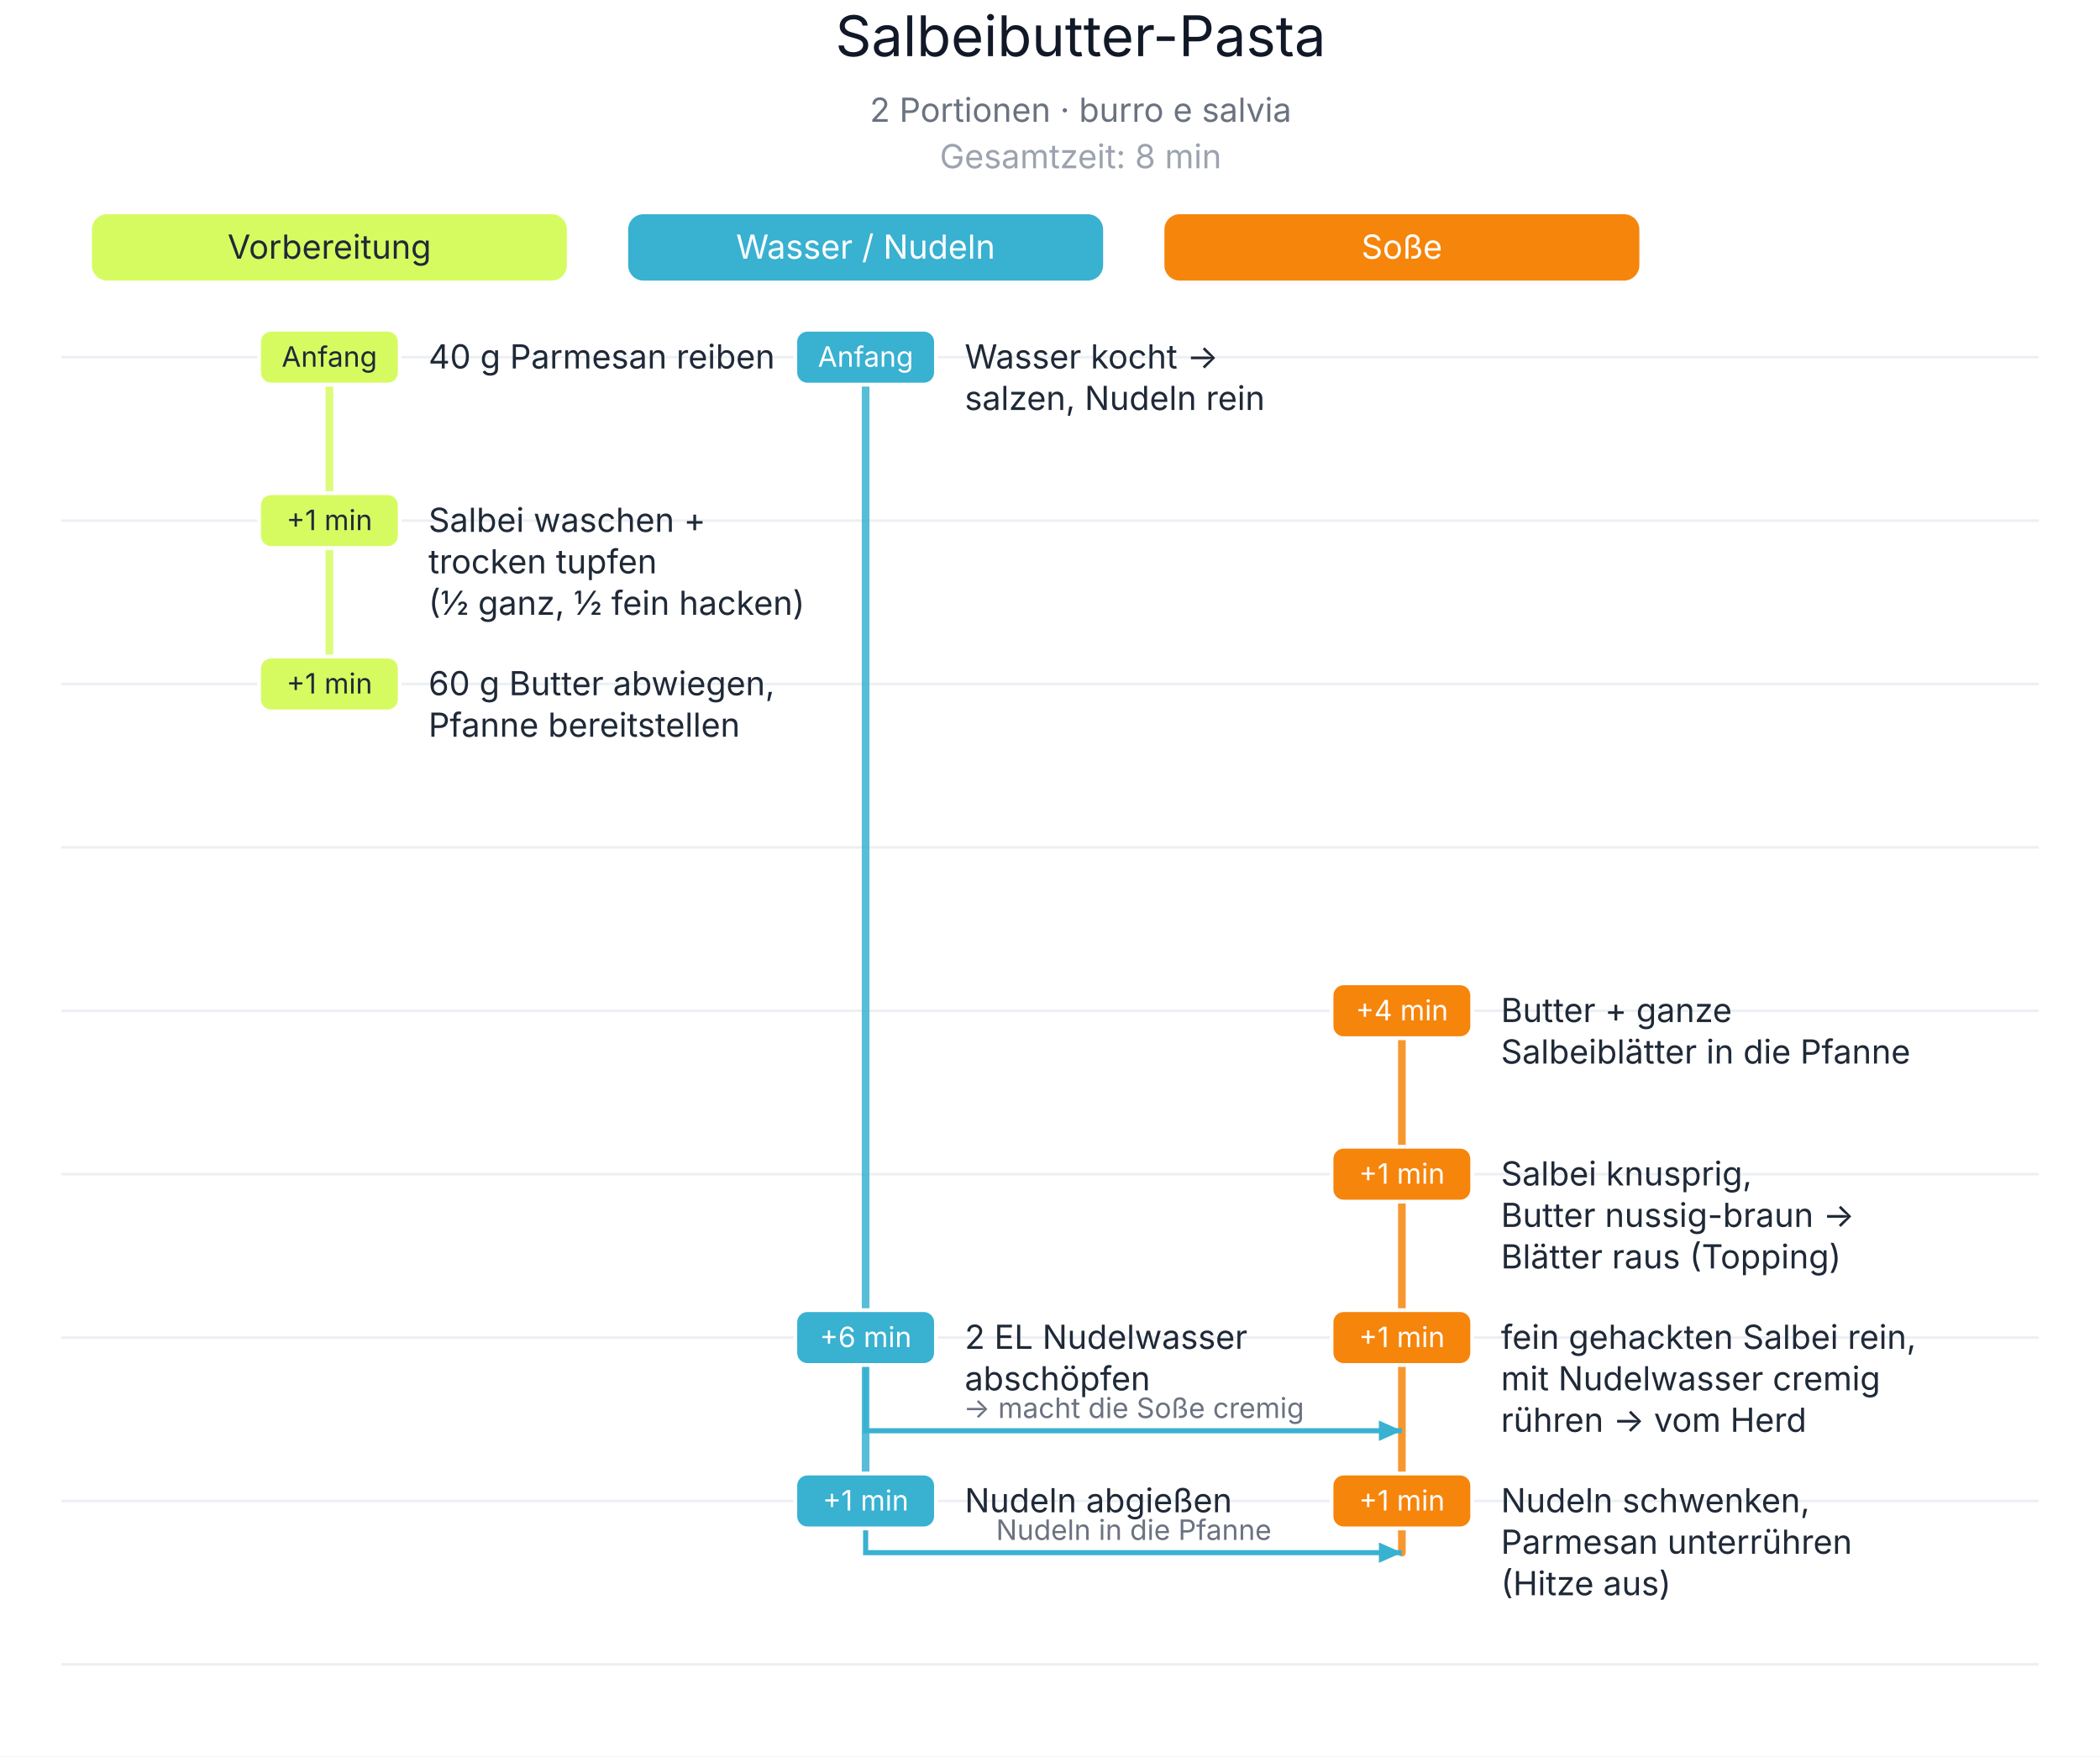
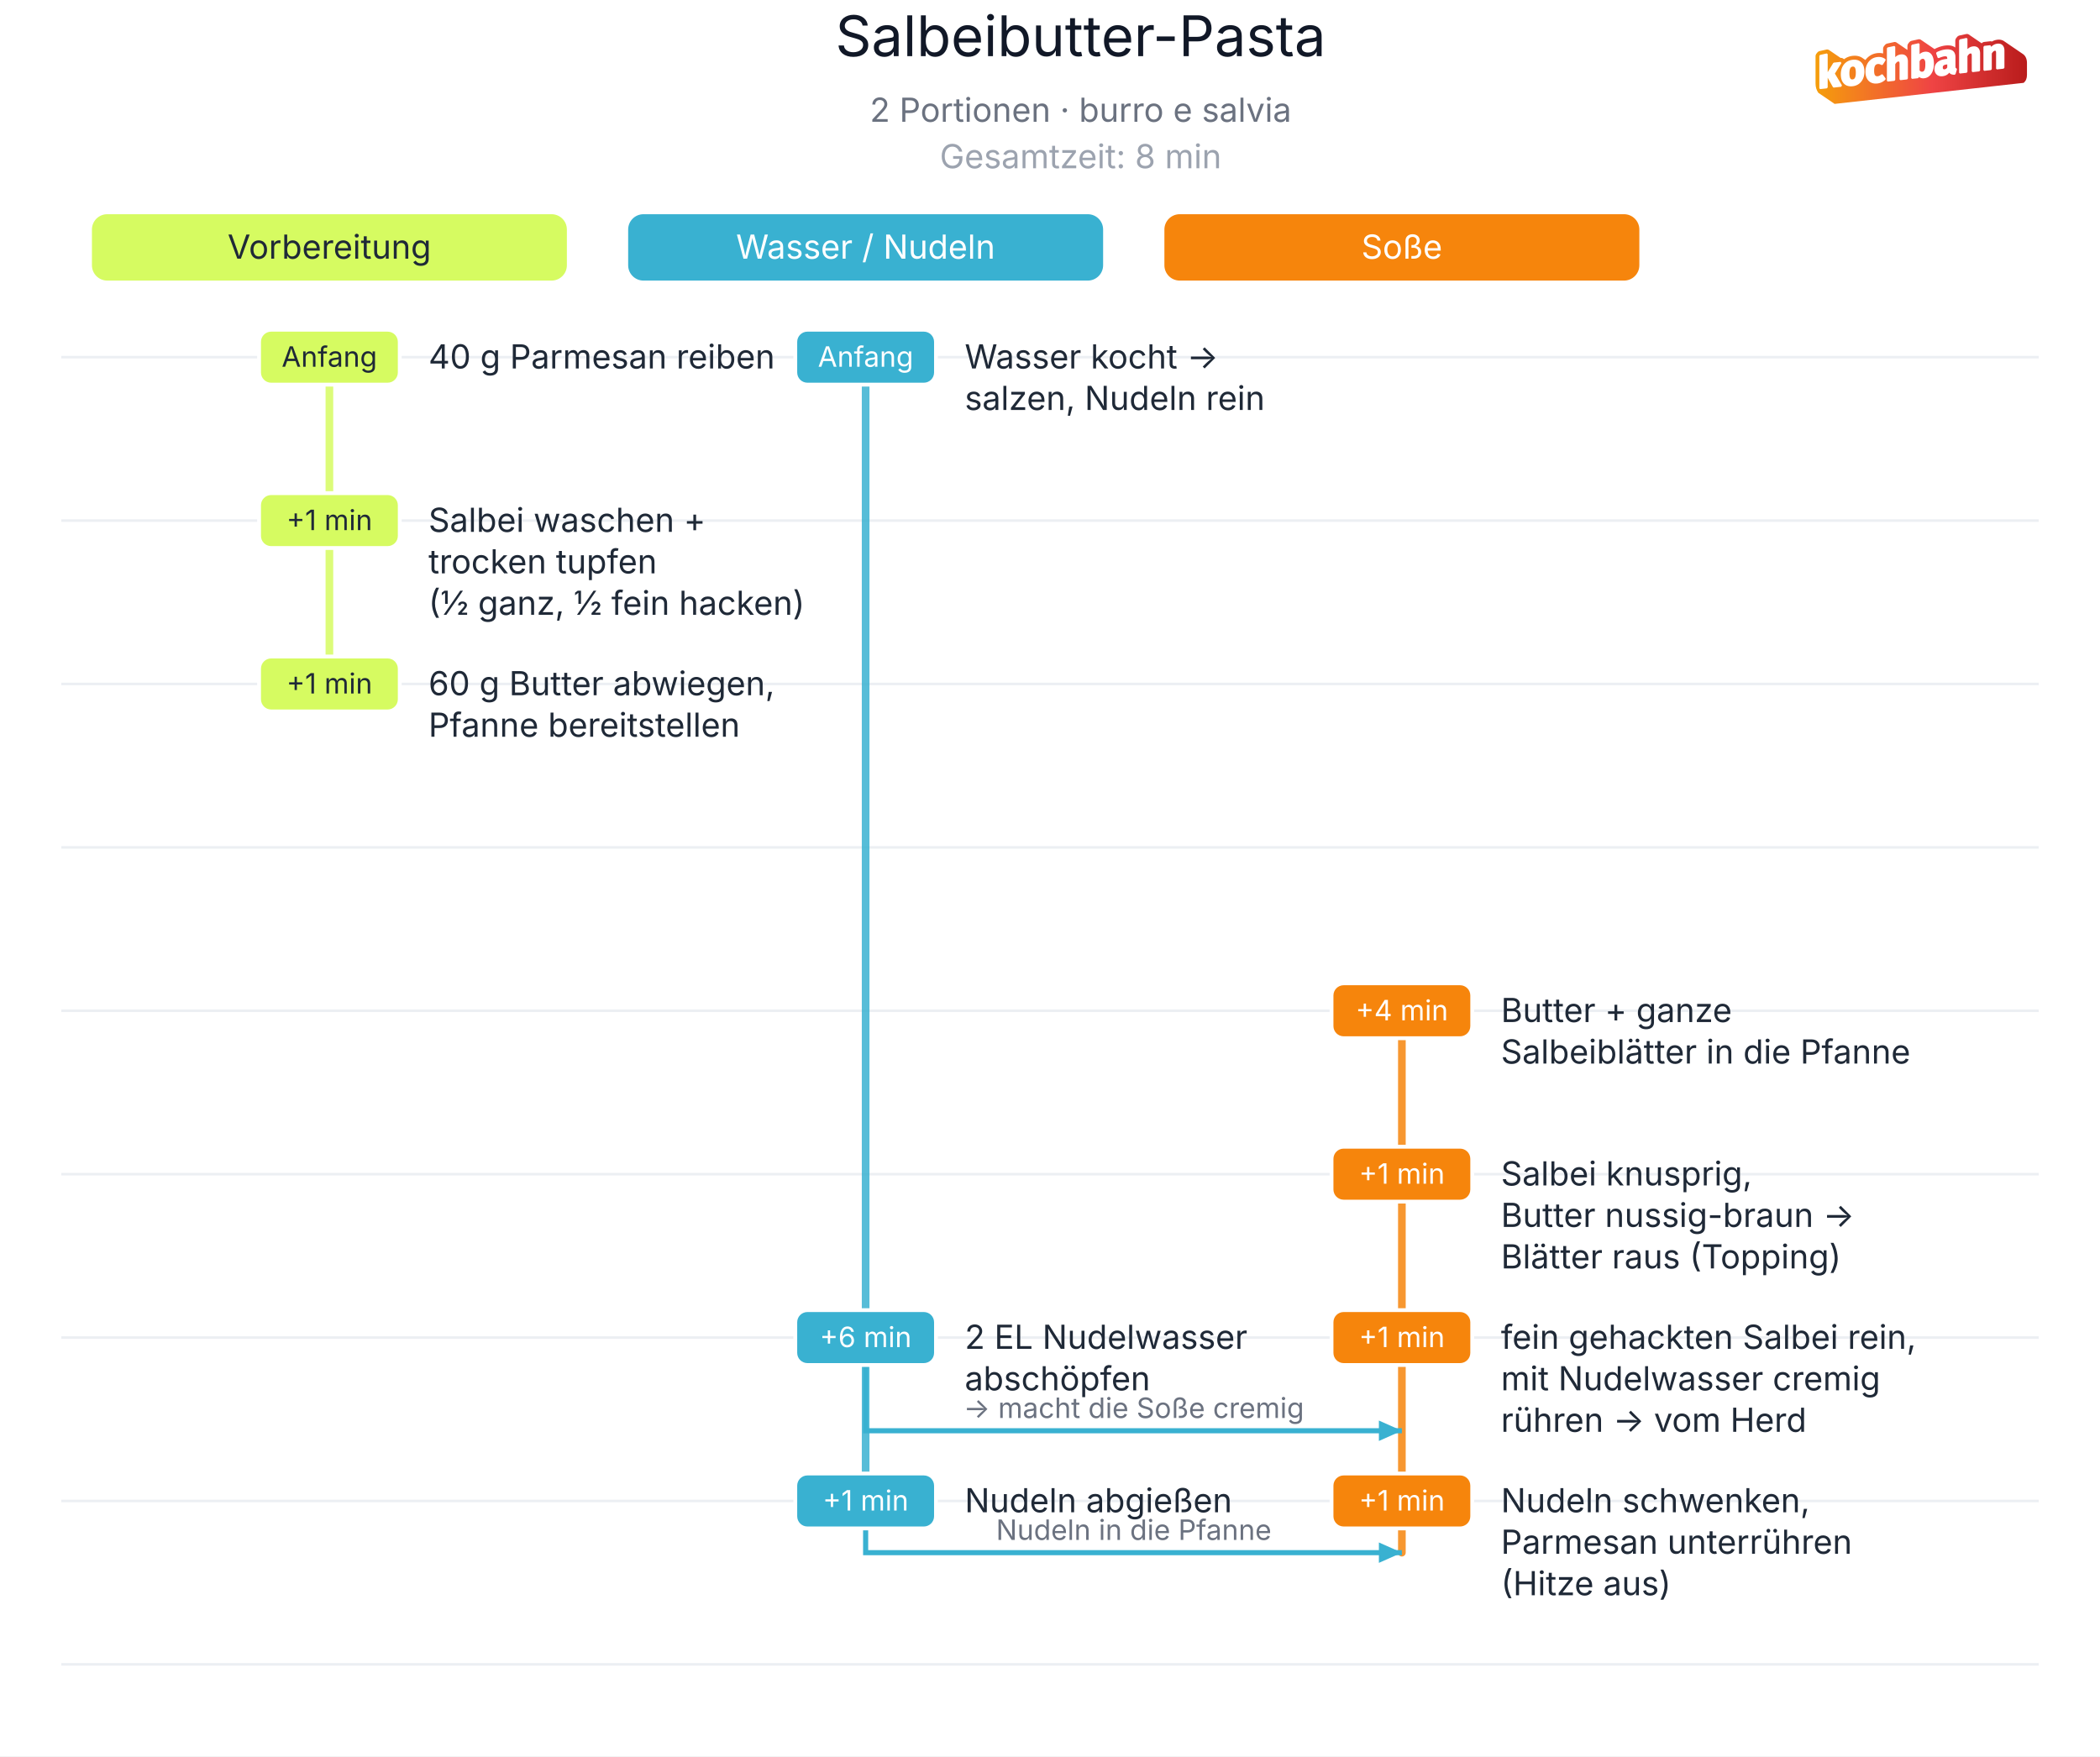
<svg xmlns="http://www.w3.org/2000/svg" width="822.4" height="687.9" viewBox="0 0 822.4 687.9" font-family="Inter, 'Helvetica Neue', Arial, sans-serif">
  <rect width="822.4" height="687.9" fill="#ffffff" />
  <line x1="24" y1="139.9" x2="798.4" y2="139.9" stroke="#eceff3" stroke-width="1" />
  <line x1="24" y1="203.9" x2="798.4" y2="203.9" stroke="#eceff3" stroke-width="1" />
  <line x1="24" y1="267.9" x2="798.4" y2="267.9" stroke="#eceff3" stroke-width="1" />
  <line x1="24" y1="331.9" x2="798.4" y2="331.9" stroke="#eceff3" stroke-width="1" />
  <line x1="24" y1="395.9" x2="798.4" y2="395.9" stroke="#eceff3" stroke-width="1" />
  <line x1="24" y1="459.9" x2="798.4" y2="459.9" stroke="#eceff3" stroke-width="1" />
  <line x1="24" y1="523.9" x2="798.4" y2="523.9" stroke="#eceff3" stroke-width="1" />
  <line x1="24" y1="587.9" x2="798.4" y2="587.9" stroke="#eceff3" stroke-width="1" />
  <line x1="24" y1="651.9" x2="798.4" y2="651.9" stroke="#eceff3" stroke-width="1" />
  <line x1="129" y1="139.9" x2="129" y2="267.9" stroke="#d6fb61" stroke-width="3" stroke-linecap="round" opacity="0.85" />
  <line x1="339" y1="139.9" x2="339" y2="587.9" stroke="#39b1d1" stroke-width="3" stroke-linecap="round" opacity="0.85" />
  <line x1="549" y1="395.9" x2="549" y2="608.15" stroke="#f6850c" stroke-width="3" stroke-linecap="round" opacity="0.85" />
  <path d="M 339 523.9 L 339 560.4 L 549 560.4" fill="none" stroke="#39b1d1" stroke-width="2" />
  <polygon points="549,560.4 540,564.4 540,556.4" fill="#39b1d1" />
  <path d="M 339 587.9 L 339 608.15 L 549 608.15" fill="none" stroke="#39b1d1" stroke-width="2" />
  <polygon points="549,608.15 540,612.15 540,604.15" fill="#39b1d1" />
  <rect x="100.7" y="128.4" width="56.6" height="23" rx="4" fill="#ffffff" />
  <rect x="102.2" y="129.9" width="53.6" height="20" rx="4" fill="#d6fb61" />
  <text x="129" y="143.64" text-anchor="middle" font-size="11" fill="#1f2937">Anfang</text>
  <rect x="100.7" y="192.4" width="56.6" height="23" rx="4" fill="#ffffff" />
  <rect x="102.2" y="193.9" width="53.6" height="20" rx="4" fill="#d6fb61" />
  <text x="129" y="207.64" text-anchor="middle" font-size="11" fill="#1f2937">+1 min</text>
  <rect x="100.7" y="256.4" width="56.6" height="23" rx="4" fill="#ffffff" />
  <rect x="102.2" y="257.9" width="53.6" height="20" rx="4" fill="#d6fb61" />
  <text x="129" y="271.64" text-anchor="middle" font-size="11" fill="#1f2937">+1 min</text>
  <rect x="310.7" y="128.4" width="56.6" height="23" rx="4" fill="#ffffff" />
  <rect x="312.2" y="129.9" width="53.6" height="20" rx="4" fill="#39b1d1" />
  <text x="339" y="143.64" text-anchor="middle" font-size="11" fill="#ffffff">Anfang</text>
  <rect x="310.7" y="512.4" width="56.6" height="23" rx="4" fill="#ffffff" />
  <rect x="312.2" y="513.9" width="53.6" height="20" rx="4" fill="#39b1d1" />
  <text x="339" y="527.64" text-anchor="middle" font-size="11" fill="#ffffff">+6 min</text>
  <rect x="310.7" y="576.4" width="56.6" height="23" rx="4" fill="#ffffff" />
  <rect x="312.2" y="577.9" width="53.6" height="20" rx="4" fill="#39b1d1" />
  <text x="339" y="591.64" text-anchor="middle" font-size="11" fill="#ffffff">+1 min</text>
  <rect x="520.7" y="384.4" width="56.6" height="23" rx="4" fill="#ffffff" />
  <rect x="522.2" y="385.9" width="53.6" height="20" rx="4" fill="#f6850c" />
  <text x="549" y="399.64" text-anchor="middle" font-size="11" fill="#ffffff">+4 min</text>
  <rect x="520.7" y="448.4" width="56.6" height="23" rx="4" fill="#ffffff" />
  <rect x="522.2" y="449.9" width="53.6" height="20" rx="4" fill="#f6850c" />
  <text x="549" y="463.64" text-anchor="middle" font-size="11" fill="#ffffff">+1 min</text>
  <rect x="520.7" y="512.4" width="56.6" height="23" rx="4" fill="#ffffff" />
  <rect x="522.2" y="513.9" width="53.6" height="20" rx="4" fill="#f6850c" />
  <text x="549" y="527.64" text-anchor="middle" font-size="11" fill="#ffffff">+1 min</text>
  <rect x="520.7" y="576.4" width="56.6" height="23" rx="4" fill="#ffffff" />
  <rect x="522.2" y="577.9" width="53.6" height="20" rx="4" fill="#f6850c" />
  <text x="549" y="591.64" text-anchor="middle" font-size="11" fill="#ffffff">+1 min</text>
  <rect x="36" y="83.9" width="186" height="26" rx="6" fill="#d6fb61" />
  <text x="129" y="101.32" text-anchor="middle" font-size="13" fill="#1f2937">Vorbereitung</text>
  <rect x="246" y="83.9" width="186" height="26" rx="6" fill="#39b1d1" />
  <text x="339" y="101.32" text-anchor="middle" font-size="13" fill="#ffffff">Wasser / Nudeln</text>
  <rect x="456" y="83.9" width="186" height="26" rx="6" fill="#f6850c" />
  <text x="549" y="101.32" text-anchor="middle" font-size="13" fill="#ffffff">Soße</text>
  <text x="423.2" y="22" text-anchor="middle" font-size="22" fill="#111827">Salbeibutter-Pasta</text>
  <text x="423.2" y="47.7" text-anchor="middle" font-size="13" fill="#6b7280">2 Portionen · burro e salvia</text>
  <text x="423.2" y="65.9" text-anchor="middle" font-size="13" fill="#9ca3af">Gesamtzeit: 8 min</text>
  <text x="167.8" y="144.32" text-anchor="start" font-size="13" fill="#1f2937">40 g Parmesan reiben</text>
  <text x="167.8" y="208.32" text-anchor="start" font-size="13" fill="#1f2937">Salbei waschen +<tspan x="167.8" dy="16.25">trocken tupfen</tspan>
    <tspan x="167.8" dy="16.25">(½ ganz, ½ fein hacken)</tspan>
  </text>
  <text x="167.8" y="272.32" text-anchor="start" font-size="13" fill="#1f2937">60 g Butter abwiegen,<tspan x="167.8" dy="16.25">Pfanne bereitstellen</tspan>
  </text>
  <text x="377.8" y="144.32" text-anchor="start" font-size="13" fill="#1f2937">Wasser kocht →<tspan x="377.8" dy="16.25">salzen, Nudeln rein</tspan>
  </text>
  <text x="377.8" y="528.32" text-anchor="start" font-size="13" fill="#1f2937">2 EL Nudelwasser<tspan x="377.8" dy="16.25">abschöpfen</tspan>
  </text>
  <text x="444" y="555.4" text-anchor="middle" font-size="11" fill="#6b7280">→ macht die Soße cremig</text>
  <text x="377.8" y="592.32" text-anchor="start" font-size="13" fill="#1f2937">Nudeln abgießen</text>
  <text x="444" y="603.15" text-anchor="middle" font-size="11" fill="#6b7280">Nudeln in die Pfanne</text>
  <text x="587.8" y="400.32" text-anchor="start" font-size="13" fill="#1f2937">Butter + ganze<tspan x="587.8" dy="16.25">Salbeiblätter in die Pfanne</tspan>
  </text>
  <text x="587.8" y="464.32" text-anchor="start" font-size="13" fill="#1f2937">Salbei knusprig,<tspan x="587.8" dy="16.25">Butter nussig-braun →</tspan>
    <tspan x="587.8" dy="16.25">Blätter raus (Topping)</tspan>
  </text>
  <text x="587.8" y="528.32" text-anchor="start" font-size="13" fill="#1f2937">fein gehackten Salbei rein,<tspan x="587.8" dy="16.25">mit Nudelwasser cremig</tspan>
    <tspan x="587.8" dy="16.25">rühren → vom Herd</tspan>
  </text>
  <text x="587.8" y="592.32" text-anchor="start" font-size="13" fill="#1f2937">Nudeln schwenken,<tspan x="587.8" dy="16.25">Parmesan unterrühren</tspan>
    <tspan x="587.8" dy="16.25">(Hitze aus)</tspan>
  </text>
+   <svg x="706.4" y="4" width="92" height="46" viewBox="0 0 423.333 211.667" preserveAspectRatio="xMaxYMin meet" overflow="visible">
+     <path d="M21.167 132.239Q21.167 141.532 26.196 148.846L55.517 168.85L396.267 130.903Q402.167 125.906 402.167 116.612V95.336L402.167 95.301L402.165 95.064L402.16 94.807L402.102 93.36L402.068 92.891L401.926 91.548L401.856 91.051L401.633 89.805L401.519 89.285L401.218 88.13L401.054 87.594L400.676 86.525L400.457 85.983L400.003 84.994L399.725 84.457L399.197 83.546L398.86 83.028L398.256 82.193L397.864 81.707L397.183 80.947L396.922 80.673L396.764 80.518L396.486 80.262L395.723 79.602L395.226 79.217L394.403 78.648L360.629 55.605L360.089 55.274L359.206 54.794L358.636 54.523L357.691 54.134L357.105 53.927L356.096 53.63L355.508 53.488L354.433 53.284L353.855 53.203L352.71 53.095L352.155 53.067L350.935 53.059L350.41 53.077L349.109 53.173L348.821 53.2L348.593 53.227L348.315 53.265L347.003 53.475L346.513 53.571L345.25 53.867L344.745 54.006L343.529 54.388L343.016 54.57L341.844 55.037L341.331 55.264L340.2 55.817L339.696 56.087L338.979 56.506L338.53 56.303L337.575 56.049L336.58 55.949L335.714 55.999L325.226 57.167L324.423 57.296L323.498 57.58L322.605 57.99L321.762 58.518L320.984 59.156L320.531 59.634L297.154 43.686L296.293 43.251L295.366 42.959L294.393 42.816L293.396 42.826L292.542 42.966L280.534 45.564L279.634 45.811L278.617 46.264L277.664 46.871L276.797 47.615L276.149 48.352L274.783 50.072L274.209 50.871L273.675 51.89L273.291 52.966L273.067 54.074L273.017 55.024V67.24L272.703 67.026L271.83 66.43L271.33 66.125L270.369 65.602L269.864 65.357L268.811 64.907L268.313 64.721L267.161 64.346L266.679 64.211L265.423 63.915L264.963 63.825L263.594 63.61L263.161 63.558L261.67 63.429L261.267 63.408L259.644 63.371L259.271 63.373L257.505 63.435L257.162 63.456L255.242 63.623L254.904 63.661L253.163 63.902L252.822 63.958L250.948 64.315L250.626 64.384L248.645 64.858L248.345 64.937L246.249 65.538L246.1 65.582L245.987 65.617L245.834 65.666L243.817 66.342L243.53 66.444L241.536 67.206L241.252 67.321L239.281 68.169L239.001 68.297L237.051 69.233L236.302 69.635L236.301 69.635L235.646 70.106L210.869 53.203L210.003 52.77L209.071 52.481L208.093 52.343L207.091 52.359L206.234 52.504L194.227 55.181L193.331 55.433L192.32 55.89L191.373 56.498L190.513 57.242L189.87 57.978L188.513 59.696L187.944 60.493L187.414 61.508L187.034 62.581L186.811 63.684L186.762 64.629V71.624L167.049 58.175L166.188 57.74L165.261 57.448L164.288 57.305L163.291 57.316L162.437 57.455L150.429 60.053L149.529 60.3L148.512 60.754L147.559 61.36L146.692 62.104L146.044 62.841L144.678 64.561L144.104 65.36L143.57 66.379L143.186 67.455L142.962 68.563L142.912 69.513V77.986L142.613 77.904L141.955 77.743L141.615 77.67L140.283 77.423L139.839 77.358L138.439 77.201L138.007 77.168L136.534 77.105L136.117 77.1L134.569 77.134L134.17 77.155L132.54 77.289L132.271 77.317L131.664 77.391L131.382 77.432L129.88 77.681L129.461 77.764L128.016 78.097L127.584 78.211L126.191 78.626L125.751 78.772L124.408 79.268L123.965 79.449L122.669 80.025L122.226 80.239L120.975 80.896L120.54 81.143L119.333 81.882L118.91 82.159L117.744 82.98L117.492 83.164L117.213 83.378L116.973 83.569L115.851 84.497L115.474 84.828L114.417 85.819L114.057 86.178L113.065 87.231L112.726 87.614L111.796 88.733L111.483 89.135L111.022 89.764L105.386 85.919L104.331 85.249L103.919 85.01L102.808 84.424L102.379 84.22L101.209 83.719L100.771 83.551L99.539 83.136L99.097 83.005L97.802 82.675L97.361 82.58L96 82.338L95.566 82.277L94.134 82.126L93.712 82.095L92.205 82.037L91.798 82.034L90.212 82.072L89.824 82.093L88.153 82.232L87.908 82.257L87.41 82.317L87.157 82.352L85.596 82.6L85.195 82.676L83.7 83.004L83.283 83.11L81.852 83.518L81.423 83.655L80.051 84.14L79.615 84.311L78.299 84.873L77.859 85.079L76.598 85.718L76.16 85.957L74.95 86.673L74.521 86.946L73.359 87.739L73.101 87.923L72.821 88.131L72.584 88.315L70.793 87.094L70.004 86.604L69.145 86.244L68.232 86.019L67.283 85.934L66.46 85.984L66.317 86L45.274 71.644L44.408 71.211L43.476 70.922L42.498 70.785L41.496 70.801L40.639 70.946L28.632 73.622L27.736 73.874L26.725 74.331L25.778 74.939L24.918 75.683L24.275 76.42L22.918 78.138L22.349 78.935L21.819 79.95L21.439 81.022L21.216 82.126L21.167 83.071z" fill="url(#d0)" />
+     <path d="M28.006 140.771L29.526 142.177L41.534 140.84L43.053 139.095V121.709L52.586 138.787L53.921 139.46L67.448 137.954L68.761 135.438L56.025 114.242L67.711 95.408L66.46 93.075L54.225 94.438L52.963 95.275L43.053 111.663V79.294L41.371 77.915L29.364 80.591L28.006 82.309zM66.688 115.505L66.69 115.854L66.748 117.738L66.89 119.512L67.111 121.184L67.408 122.758L67.78 124.24L68.225 125.636L68.741 126.948L69.327 128.181L69.984 129.338L70.711 130.421L71.509 131.433L72.378 132.374L72.613 132.604L73.566 133.451L74.572 134.211L75.632 134.885L76.747 135.474L77.92 135.978L79.151 136.396L80.445 136.727L81.803 136.971L83.231 137.123L84.731 137.183L86.308 137.146L87.967 137.008L88.465 136.948L90.027 136.701L91.521 136.372L92.952 135.964L94.324 135.478L95.639 134.916L96.901 134.277L98.112 133.561L99.273 132.768L99.553 132.56L100.669 131.661L101.719 130.699L102.705 129.673L103.628 128.583L104.488 127.426L105.285 126.2L106.021 124.902L106.694 123.529L107.184 122.377L107.717 120.916L108.173 119.398L108.552 117.821L108.851 116.181L109.068 114.474L109.201 112.697L109.246 110.844L109.245 110.565L109.19 108.671L109.051 106.887L108.833 105.208L108.538 103.626L108.169 102.137L107.728 100.736L107.215 99.419L106.632 98.181L105.979 97.02L105.256 95.933L104.463 94.919L103.597 93.975L103.334 93.716L102.388 92.874L101.388 92.118L100.333 91.448L99.222 90.862L98.052 90.361L96.82 89.945L95.526 89.615L94.164 89.374L92.732 89.222L91.224 89.164L89.638 89.202L87.967 89.341L87.469 89.401L85.908 89.649L84.413 89.977L82.982 90.385L81.61 90.871L80.295 91.434L79.033 92.073L77.822 92.788L76.661 93.581L76.381 93.789L75.265 94.689L74.215 95.651L73.229 96.676L72.306 97.766L71.447 98.923L70.649 100.149L69.913 101.447L69.24 102.82L68.75 103.972L68.217 105.433L67.761 106.951L67.383 108.528L67.083 110.169L66.866 111.875L66.733 113.653zM82.191 113.778L82.21 112.479L82.298 110.799L82.448 109.327L82.65 108.045L82.895 106.939L83.175 105.992L83.48 105.189L83.803 104.514L84.112 103.991L84.477 103.484L84.859 103.056L85.262 102.693L85.694 102.385L86.167 102.125L86.694 101.91L87.29 101.743L87.967 101.632L88.602 101.591L89.211 101.615L89.75 101.702L90.232 101.845L90.669 102.044L91.075 102.302L91.456 102.628L91.82 103.035L92.166 103.538L92.287 103.748L92.605 104.415L92.905 105.245L93.175 106.257L93.406 107.474L93.585 108.916L93.701 110.608L93.743 112.571L93.724 113.87L93.636 115.55L93.486 117.022L93.284 118.304L93.039 119.41L92.76 120.358L92.455 121.161L92.131 121.835L91.822 122.358L91.457 122.865L91.075 123.294L90.672 123.656L90.24 123.965L89.767 124.225L89.24 124.439L88.644 124.606L87.967 124.717L87.332 124.759L86.723 124.734L86.184 124.648L85.702 124.504L85.265 124.306L84.859 124.048L84.478 123.722L84.114 123.315L83.768 122.811L83.647 122.601L83.329 121.934L83.029 121.105L82.759 120.092L82.528 118.876L82.349 117.433L82.233 115.742zM111.07 110.956L111.111 112.679L111.237 114.374L111.446 115.986L111.735 117.518L112.103 118.975L112.548 120.36L113.07 121.677L113.669 122.928L113.816 123.205L114.508 124.378L115.263 125.468L116.082 126.478L116.965 127.411L117.914 128.266L118.93 129.045L120.014 129.749L121.17 130.377L121.382 130.48L122.568 130.99L123.809 131.412L125.108 131.747L126.467 131.993L127.89 132.149L129.379 132.21L130.94 132.175L132.577 132.04L133.653 131.897L135.134 131.619L136.58 131.254L137.993 130.801L139.377 130.26L140.732 129.632L142.06 128.914L143.362 128.106L144.64 127.205L145.895 126.208L147.128 125.112L147.423 122.94L142.179 115.803L140.142 115.594L139.912 115.765L138.479 116.778L137.305 117.528L136.361 118.055L135.672 118.368L134.916 118.629L134.09 118.833L133.185 118.973L132.805 119.007L132.052 119.023L131.38 118.969L130.778 118.852L130.236 118.676L129.743 118.444L129.287 118.151L128.861 117.791L128.46 117.354L128.148 116.912L127.839 116.338L127.548 115.619L127.284 114.735L127.058 113.665L126.881 112.389L126.766 110.886L126.725 109.134L126.727 108.745L126.78 107.024L126.901 105.511L127.079 104.188L127.304 103.041L127.567 102.055L127.86 101.213L128.175 100.502L128.507 99.905L128.827 99.432L129.232 98.936L129.663 98.505L130.129 98.129L130.637 97.802L131.199 97.521L131.828 97.285L132.537 97.1L133.337 96.973L134.02 96.925L134.832 96.938L135.653 97.03L136.491 97.206L137.35 97.472L138.234 97.835L139.148 98.306L140.093 98.894L142.244 98.323L147.411 90.342L147.162 88.243L146.559 87.797L145.369 87.009L144.159 86.323L142.927 85.737L141.672 85.25L140.392 84.858L139.733 84.697L138.401 84.45L137 84.294L135.528 84.231L133.979 84.264L132.349 84.398L131.742 84.473L130.24 84.723L128.794 85.055L127.402 85.47L126.058 85.966L124.762 86.542L123.511 87.199L122.304 87.938L121.138 88.758L120.858 88.972L119.735 89.9L118.679 90.891L117.686 91.944L116.756 93.063L115.889 94.249L115.083 95.504L114.339 96.831L113.658 98.233L113.155 99.421L112.614 100.91L112.151 102.447L111.769 104.035L111.467 105.677L111.248 107.375L111.115 109.134zM149.752 127.213L151.272 128.619L163.279 127.282L164.799 125.537V97.345L165.309 96.528L165.987 95.57L166.629 94.778L167.236 94.134L167.807 93.62L168.345 93.22L168.851 92.917L169.334 92.698L169.803 92.55L170.271 92.466L170.58 92.445L170.963 92.462L171.265 92.525L171.51 92.622L171.721 92.756L171.918 92.941L171.982 93.022L172.122 93.269L172.274 93.678L172.412 94.285L172.512 95.125L172.55 96.231V124.674L174.07 126.08L186.078 124.743L187.598 122.998V92.428L187.597 92.19L187.539 90.742L187.397 89.399L187.174 88.154L186.873 86.999L186.495 85.929L186.042 84.94L185.513 84.029L184.908 83.194L184.228 82.434L184.07 82.278L183.306 81.619L182.483 81.049L181.6 80.569L180.655 80.18L179.647 79.883L178.572 79.679L177.427 79.571L176.207 79.563L174.906 79.659L173.687 79.837L172.442 80.11L171.245 80.47L170.094 80.915L168.986 81.445L167.919 82.061L167.462 82.358L166.375 83.147L165.3 84.044L164.799 84.52V65.815L163.126 64.433L151.119 67.031L149.752 68.751zM193.601 122.329L195.121 123.736L205.761 122.551L207.262 121.052L207.398 120.14L208.225 120.726L209.221 121.305L210.279 121.799L211.092 122.102L212.175 122.407L213.298 122.615L214.464 122.726L215.674 122.737L216.932 122.646L217.338 122.597L218.629 122.377L219.871 122.07L221.065 121.679L222.214 121.202L223.321 120.64L224.387 119.993L225.413 119.258L226.4 118.435L227.082 117.793L228.017 116.807L228.895 115.746L229.717 114.608L230.484 113.389L231.194 112.087L231.847 110.696L232.441 109.211L232.968 107.653L233.421 106.03L233.797 104.344L234.094 102.592L234.31 100.769L234.442 98.872L234.487 96.897L234.468 95.41L234.37 93.325L234.194 91.382L233.943 89.573L233.622 87.889L233.233 86.323L232.78 84.868L232.263 83.518L231.684 82.266L231.045 81.108L230.346 80.04L230.297 79.973L229.554 79.025L228.763 78.178L227.924 77.426L227.036 76.768L226.099 76.203L225.111 75.729L224.07 75.347L222.975 75.057L221.824 74.861L220.613 74.761L219.338 74.76L217.996 74.86L216.853 75.028L215.643 75.299L214.466 75.661L213.32 76.113L212.203 76.657L211.115 77.294L210.233 77.893L209.233 78.674L208.649 79.203V60.853L206.966 59.473L194.959 62.15L193.601 63.868zM208.649 108.426V91.959L209.09 91.22L209.643 90.424L210.188 89.756L210.723 89.202L211.25 88.746L211.773 88.378L212.296 88.086L212.829 87.861L213.383 87.699L213.968 87.6L214.163 87.582L214.728 87.571L215.228 87.624L215.674 87.734L216.083 87.9L216.465 88.125L216.832 88.421L217.188 88.802L217.535 89.285L217.73 89.609L218.101 90.34L218.409 91.12L218.654 91.956L218.834 92.856L218.945 93.829L218.984 94.881V98.623L218.976 99.482L218.905 101.219L218.768 102.75L218.576 104.092L218.337 105.259L218.061 106.267L217.756 107.13L217.428 107.864L217.083 108.482L216.725 109L216.355 109.433L215.968 109.795L215.559 110.098L215.115 110.351L214.623 110.558L214.068 110.718L213.436 110.823L212.894 110.855L212.331 110.823L211.786 110.724L211.249 110.553L210.711 110.304L210.404 110.126L209.87 109.747L209.363 109.29L208.879 108.747zM235.475 105.926L235.495 106.81L235.598 108.098L235.789 109.314L236.065 110.463L236.425 111.547L236.87 112.569L237.399 113.53L238.013 114.432L238.714 115.275L239.504 116.059L240.013 116.492L240.888 117.128L241.821 117.675L242.813 118.133L243.865 118.503L244.979 118.782L246.16 118.969L247.411 119.062L248.737 119.056L250.142 118.948L251.286 118.791L252.646 118.521L253.935 118.172L255.157 117.746L256.317 117.244L257.416 116.665L258.458 116.011L259.445 115.281L260.378 114.473L261.257 113.587L262.083 112.62L262.123 112.566L262.265 112.767L262.91 113.5L263.614 114.139L264.378 114.685L265.202 115.137L265.678 115.346L266.694 115.703L267.816 115.979L269.051 116.171L270.41 116.274L271.905 116.282L273.477 115.018L275.984 106.623L275.062 104.766L274.784 104.679L274.408 104.514L274.125 104.332L273.911 104.136L273.746 103.919L273.707 103.851L273.58 103.547L273.454 103.049L273.359 102.317L273.321 101.318V85.087L273.297 83.939L273.191 82.475L273.003 81.114L272.737 79.849L272.395 78.674L271.978 77.584L271.487 76.576L270.922 75.645L270.284 74.79L269.571 74.01L268.782 73.304L268.547 73.12L267.674 72.525L266.712 72.001L265.658 71.552L264.507 71.177L263.25 70.881L261.881 70.666L260.391 70.538L258.768 70.501L257.002 70.563L255.082 70.73L253.34 70.971L251.466 71.327L249.484 71.802L247.388 72.403L247.274 72.438L245.257 73.113L243.263 73.875L241.292 74.723L239.343 75.659L238.447 77.747L241.182 85.636L243.099 86.402L244.935 85.602L246.848 84.851L248.696 84.213L249.369 84.003L250.877 83.587L252.14 83.311L253.182 83.154L254.016 83.081L254.998 83.055L255.791 83.101L256.417 83.202L256.896 83.339L257.249 83.496L257.501 83.662L257.661 83.812L257.851 84.062L258.039 84.416L258.214 84.905L258.361 85.557L258.464 86.396L258.502 87.447V87.683L255.918 87.971L255.43 88.028L253.459 88.311L251.627 88.663L249.924 89.077L248.342 89.552L246.873 90.084L245.508 90.672L244.241 91.313L243.066 92.008L241.977 92.755L240.972 93.556L240.703 93.79L239.809 94.65L239.001 95.553L238.277 96.503L237.635 97.498L237.074 98.542L236.596 99.635L236.2 100.779L235.887 101.976L235.661 103.23L235.522 104.546zM250.446 103.156L250.455 102.784L250.518 102.134L250.631 101.576L250.787 101.096L250.979 100.678L251.211 100.304L251.488 99.96L251.826 99.635L252.026 99.473L252.51 99.149L253.11 98.833L253.847 98.534L254.739 98.263L255.804 98.031L257.058 97.85L258.502 97.689V103.065L258.397 103.249L257.953 103.915L257.498 104.483L257.032 104.963L256.552 105.369L256.05 105.709L255.52 105.991L254.949 106.219L254.325 106.391L253.638 106.504L253.624 106.505L253.061 106.535L252.589 106.501L252.193 106.415L251.855 106.285L251.558 106.11L251.286 105.882L251.089 105.658L250.886 105.343L250.713 104.957L250.575 104.478L250.481 103.884zM279.857 112.723L281.377 114.13L293.384 112.793L294.904 111.048V82.856L295.414 82.038L296.092 81.081L296.734 80.289L297.341 79.645L297.912 79.131L298.45 78.731L298.956 78.428L299.439 78.209L299.908 78.061L300.376 77.977L300.685 77.956L301.068 77.973L301.37 78.035L301.615 78.133L301.826 78.267L302.023 78.452L302.087 78.533L302.227 78.78L302.379 79.188L302.517 79.796L302.617 80.636L302.655 81.742V110.184L304.175 111.591L316.183 110.254L317.703 108.509V77.939L317.702 77.701L317.644 76.253L317.502 74.91L317.279 73.665L316.978 72.51L316.6 71.44L316.147 70.451L315.618 69.54L315.013 68.705L314.333 67.944L314.175 67.789L313.411 67.129L312.588 66.56L311.705 66.08L310.76 65.691L309.752 65.394L308.677 65.19L307.532 65.082L306.312 65.074L305.011 65.17L303.792 65.348L302.547 65.621L301.35 65.981L300.199 66.426L299.091 66.956L298.024 67.572L297.567 67.869L296.48 68.658L295.405 69.554L294.904 70.031V51.326L293.231 49.944L281.223 52.542L279.857 54.262zM323.706 107.84L325.226 109.247L337.234 107.909L338.753 106.164V78.044L339.304 77.155L339.979 76.195L340.618 75.401L341.222 74.756L341.789 74.242L342.322 73.843L342.823 73.541L343.301 73.323L343.764 73.177L344.225 73.094L344.599 73.07L344.992 73.091L345.293 73.155L345.528 73.25L345.72 73.375L345.892 73.543L345.942 73.607L346.078 73.849L346.228 74.258L346.366 74.873L346.466 75.728L346.505 76.858V105.301L348.025 106.708L360.032 105.37L361.552 103.625V73.055L361.551 72.817L361.494 71.37L361.352 70.027L361.129 68.781L360.828 67.627L360.45 66.557L359.996 65.568L359.468 64.657L358.863 63.821L358.182 63.061L358.024 62.906L357.261 62.246L356.438 61.676L355.555 61.197L354.61 60.808L353.601 60.51L352.526 60.307L351.381 60.199L350.162 60.191L348.861 60.287L348.632 60.313L347.32 60.523L346.057 60.819L344.841 61.201L343.669 61.668L342.539 62.22L341.449 62.858L340.646 63.398L339.559 64.228L338.491 65.163L337.535 66.114L337.211 64.228L335.714 63.09L325.226 64.258L323.706 66.003z" fill="#fff" />
+     <defs>
+       <linearGradient id="d0" gradientUnits="userSpaceOnUse" x1="21.167" y1="105.833" x2="402.167" y2="105.833">
+         <stop offset="0" stop-color="#f59e0b" />
+         <stop offset=".55" stop-color="#ef4444" />
+         <stop offset="1" stop-color="#b91c1c" />
+       </linearGradient>
+     </defs>
+   </svg>
</svg>
